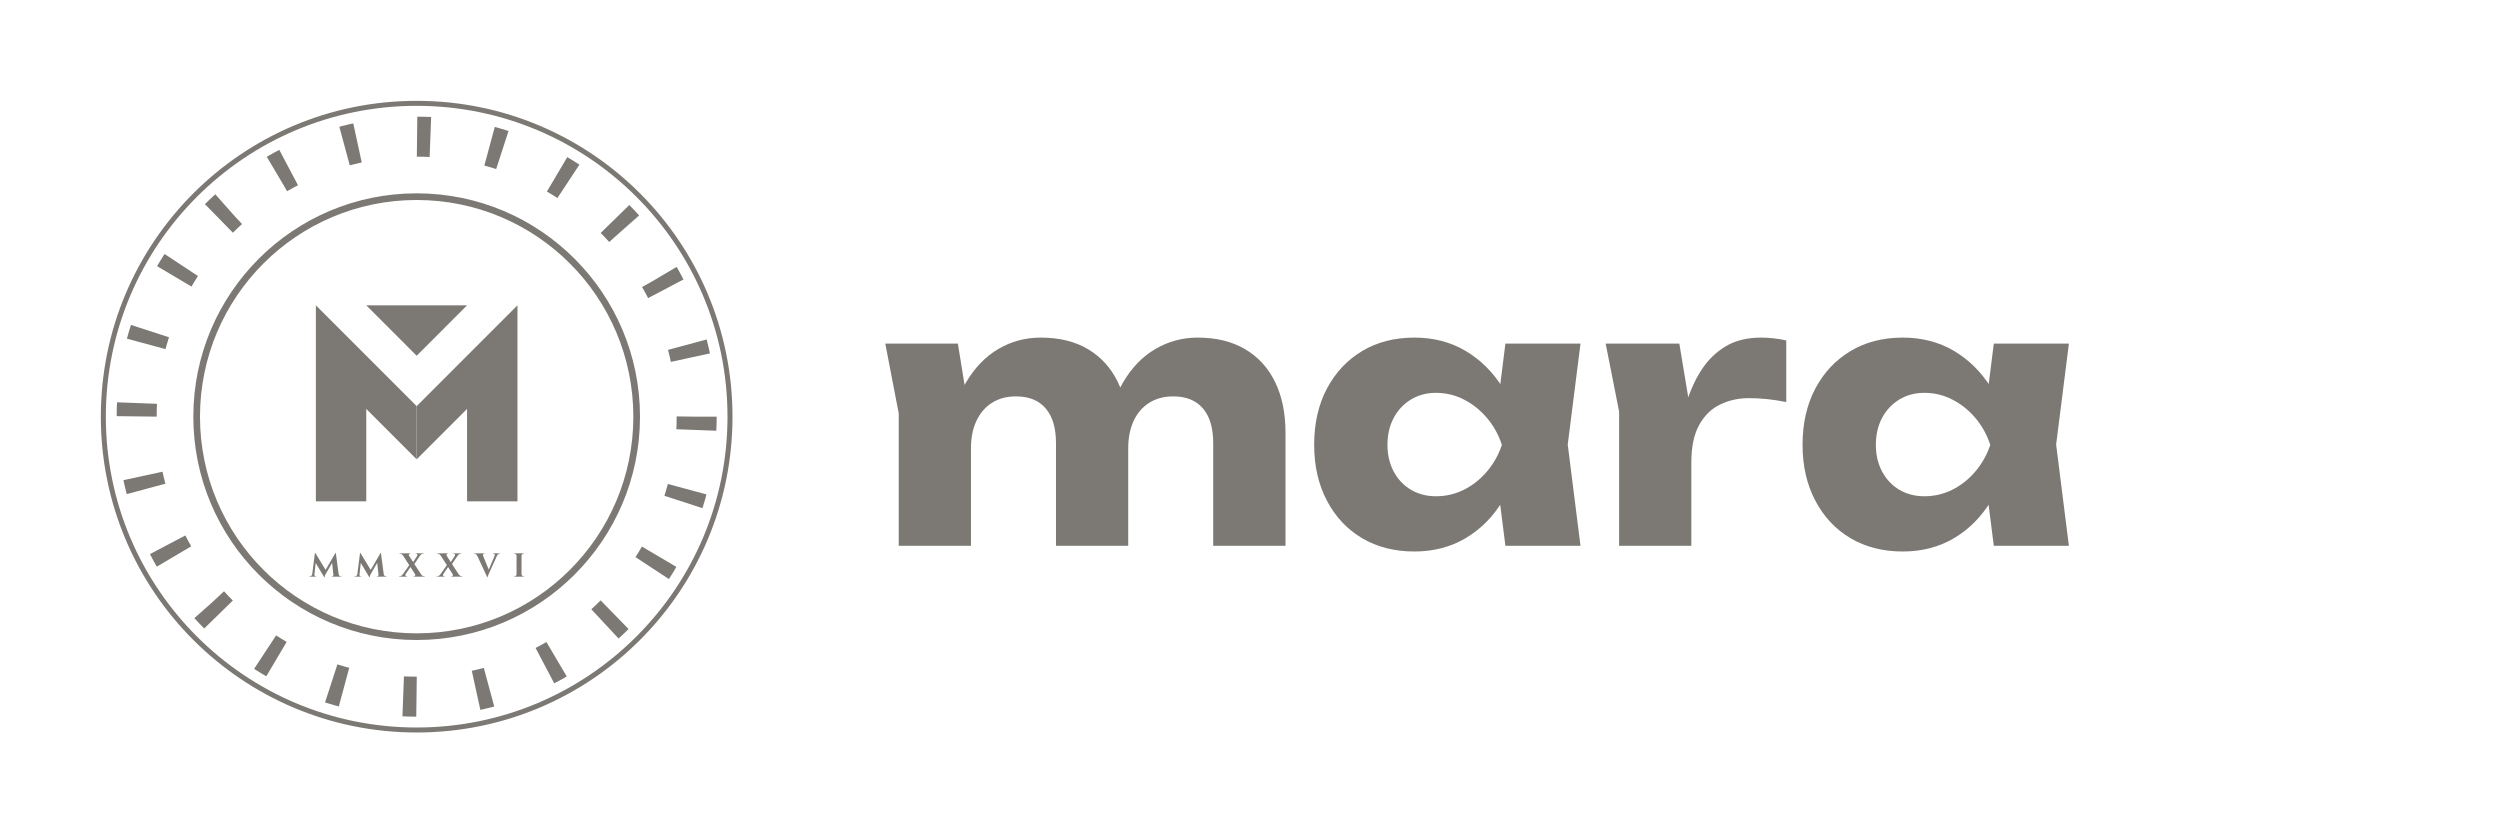
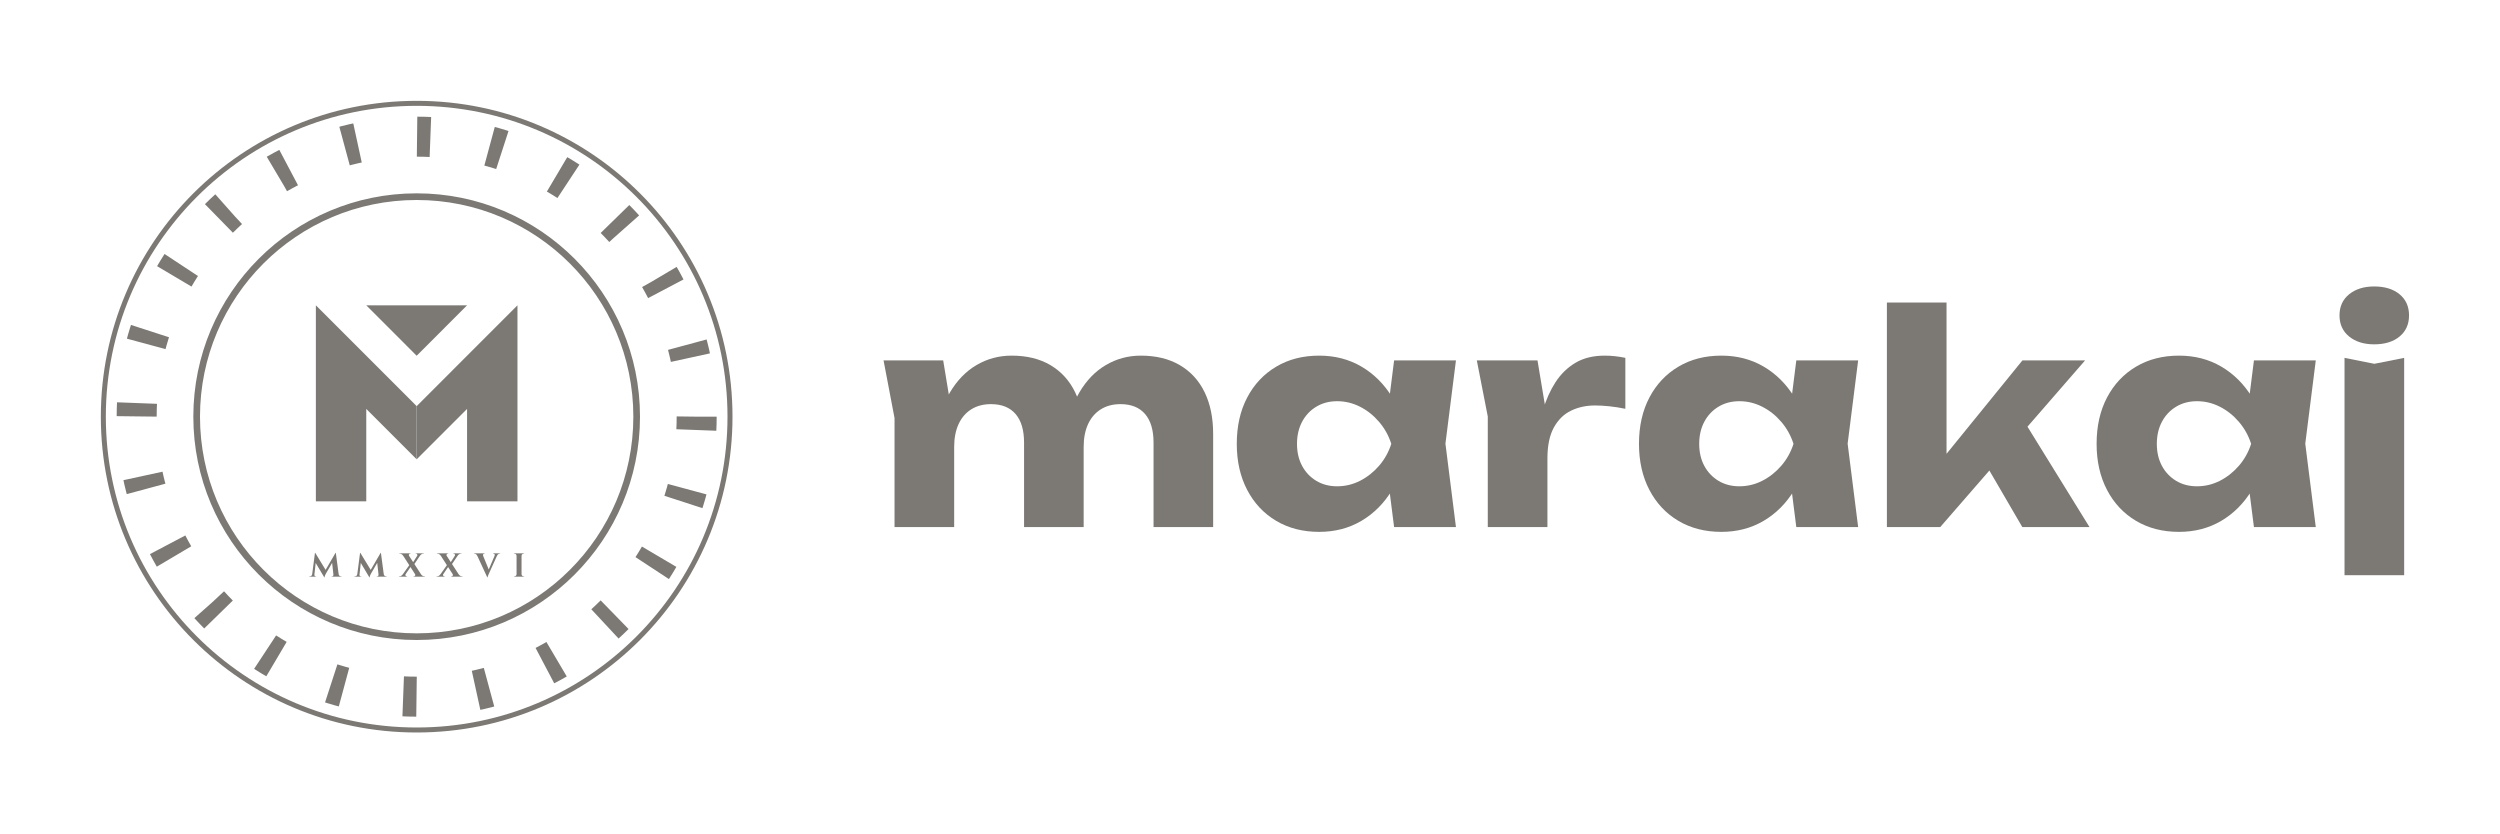
<svg xmlns="http://www.w3.org/2000/svg" xmlns:xlink="http://www.w3.org/1999/xlink" width="1200" height="400" viewBox="0 0 1200 400">
  <defs>
    <g>
      <g id="glyph-0-0">
-         <path d="M 12.484 -11.422 L 12.609 -9.688 L 7.859 -1.438 C 7.859 -1.438 7.801 -1.344 7.688 -1.156 C 7.582 -0.969 7.477 -0.738 7.375 -0.469 C 7.281 -0.207 7.234 0.051 7.234 0.312 L 7.078 0.312 L 6.453 -1.078 Z M 1.625 -1.172 L 1.625 0 L -0.141 0 L -0.141 -0.156 C -0.129 -0.156 -0.082 -0.156 0 -0.156 C 0.07 -0.156 0.109 -0.156 0.109 -0.156 C 0.398 -0.156 0.656 -0.242 0.875 -0.422 C 1.102 -0.598 1.238 -0.848 1.281 -1.172 Z M 2.344 -0.906 C 2.344 -0.895 2.344 -0.883 2.344 -0.875 C 2.344 -0.863 2.344 -0.848 2.344 -0.828 C 2.344 -0.66 2.398 -0.504 2.516 -0.359 C 2.641 -0.211 2.785 -0.141 2.953 -0.141 L 3.219 -0.141 L 3.219 0 L 2.219 0 L 2.219 -0.906 Z M 2.609 -11.422 L 2.75 -11.422 L 3.312 -9.828 L 2.234 0 L 1.141 0 Z M 2.75 -11.422 L 7.984 -2.828 L 7.078 0.312 L 2.344 -7.625 Z M 12.625 -11.422 L 14.141 0 L 11.562 0 L 10.766 -7.359 L 12.484 -11.422 Z M 13.641 -1.172 L 13.984 -1.172 C 14.035 -0.848 14.172 -0.598 14.391 -0.422 C 14.617 -0.242 14.875 -0.156 15.156 -0.156 C 15.156 -0.156 15.195 -0.156 15.281 -0.156 C 15.363 -0.156 15.406 -0.156 15.406 -0.156 L 15.406 0 L 13.641 0 Z M 11.469 -0.906 L 11.578 -0.906 L 11.578 0 L 10.609 0 L 10.609 -0.141 L 10.844 -0.141 C 11.031 -0.141 11.18 -0.211 11.297 -0.359 C 11.41 -0.504 11.469 -0.66 11.469 -0.828 C 11.469 -0.848 11.469 -0.863 11.469 -0.875 C 11.469 -0.883 11.469 -0.895 11.469 -0.906 Z M 11.469 -0.906 " />
+         <path d="M 12.484 -11.422 L 12.609 -9.688 L 7.859 -1.453 C 7.859 -1.453 7.805 -1.359 7.703 -1.172 C 7.598 -0.984 7.492 -0.754 7.391 -0.484 C 7.285 -0.211 7.234 0.055 7.234 0.328 L 7.078 0.328 L 6.453 -1.078 Z M 1.625 -1.172 L 1.625 0 L -0.141 0 L -0.141 -0.156 C -0.129 -0.156 -0.082 -0.156 0 -0.156 C 0.07 -0.156 0.109 -0.156 0.109 -0.156 C 0.398 -0.156 0.656 -0.242 0.875 -0.422 C 1.102 -0.598 1.238 -0.848 1.281 -1.172 Z M 2.328 -0.906 C 2.328 -0.895 2.328 -0.883 2.328 -0.875 C 2.328 -0.863 2.328 -0.848 2.328 -0.828 C 2.328 -0.66 2.391 -0.504 2.516 -0.359 C 2.641 -0.211 2.785 -0.141 2.953 -0.141 L 3.203 -0.141 L 3.203 0 L 2.219 0 L 2.219 -0.906 Z M 2.609 -11.422 L 2.75 -11.422 L 3.312 -9.812 L 2.234 0 L 1.125 0 Z M 2.75 -11.422 L 7.984 -2.828 L 7.078 0.328 L 2.344 -7.625 Z M 12.625 -11.422 L 14.141 0 L 11.578 0 L 10.766 -7.359 L 12.484 -11.422 Z M 13.641 -1.172 L 13.984 -1.172 C 14.035 -0.848 14.172 -0.598 14.391 -0.422 C 14.617 -0.242 14.875 -0.156 15.156 -0.156 C 15.156 -0.156 15.195 -0.156 15.281 -0.156 C 15.363 -0.156 15.406 -0.156 15.406 -0.156 L 15.406 0 L 13.641 0 Z M 11.469 -0.906 L 11.594 -0.906 L 11.594 0 L 10.594 0 L 10.594 -0.141 L 10.844 -0.141 C 11.02 -0.141 11.164 -0.211 11.281 -0.359 C 11.406 -0.504 11.469 -0.66 11.469 -0.828 C 11.469 -0.848 11.469 -0.863 11.469 -0.875 C 11.469 -0.883 11.469 -0.895 11.469 -0.906 Z M 11.469 -0.906 " />
      </g>
      <g id="glyph-0-1">
-         <path d="M 3.719 -11.203 L 10.953 -0.016 L 8.125 -0.016 L 0.906 -11.203 Z M 2.797 -1.156 C 2.703 -1 2.672 -0.844 2.703 -0.688 C 2.742 -0.539 2.828 -0.414 2.953 -0.312 C 3.086 -0.207 3.223 -0.156 3.359 -0.156 C 3.359 -0.156 3.391 -0.156 3.453 -0.156 C 3.523 -0.156 3.562 -0.156 3.562 -0.156 L 3.562 0 L -0.391 0 L -0.391 -0.156 L -0.156 -0.156 C 0.188 -0.156 0.492 -0.25 0.766 -0.438 C 1.047 -0.633 1.273 -0.859 1.453 -1.109 Z M 4.766 -5.797 L 5.547 -5.188 L 2.016 0 L 0.672 0 Z M 7.391 -1.156 L 10.25 -1.094 C 10.426 -0.844 10.656 -0.625 10.938 -0.438 C 11.227 -0.25 11.539 -0.156 11.875 -0.156 L 12.094 -0.156 L 12.094 0 L 6.641 0 L 6.641 -0.156 C 6.641 -0.156 6.672 -0.156 6.734 -0.156 C 6.805 -0.156 6.844 -0.156 6.844 -0.156 C 7.062 -0.156 7.238 -0.258 7.375 -0.469 C 7.52 -0.688 7.523 -0.914 7.391 -1.156 Z M 5.203 -11.203 L 5.203 -11.047 C 5.203 -11.047 5.172 -11.047 5.109 -11.047 C 5.047 -11.047 5.016 -11.047 5.016 -11.047 C 4.867 -11.047 4.734 -10.992 4.609 -10.891 C 4.492 -10.785 4.414 -10.656 4.375 -10.5 C 4.332 -10.344 4.363 -10.191 4.469 -10.047 L 1.609 -10.094 C 1.441 -10.344 1.219 -10.562 0.938 -10.75 C 0.656 -10.945 0.344 -11.047 0 -11.047 L -0.219 -11.047 L -0.219 -11.203 Z M 10.5 -11.203 L 6.625 -5.453 L 5.969 -6.234 L 9.141 -11.203 Z M 11.578 -11.203 L 11.578 -11.047 L 11.359 -11.047 C 11.023 -11.047 10.719 -10.945 10.438 -10.75 C 10.156 -10.562 9.926 -10.344 9.75 -10.094 L 8.406 -10.047 C 8.5 -10.191 8.523 -10.344 8.484 -10.5 C 8.453 -10.656 8.375 -10.785 8.25 -10.891 C 8.133 -10.992 8.004 -11.047 7.859 -11.047 C 7.859 -11.047 7.82 -11.047 7.75 -11.047 C 7.688 -11.047 7.656 -11.047 7.656 -11.047 L 7.641 -11.203 Z M 11.578 -11.203 " />
+         <path d="M 3.703 -11.203 L 10.953 -0.016 L 8.125 -0.016 L 0.906 -11.203 Z M 2.797 -1.156 C 2.703 -1 2.676 -0.844 2.719 -0.688 C 2.758 -0.539 2.844 -0.414 2.969 -0.312 C 3.094 -0.207 3.223 -0.156 3.359 -0.156 C 3.359 -0.156 3.391 -0.156 3.453 -0.156 C 3.523 -0.156 3.562 -0.156 3.562 -0.156 L 3.562 0 L -0.391 0 L -0.391 -0.156 L -0.156 -0.156 C 0.188 -0.156 0.492 -0.25 0.766 -0.438 C 1.035 -0.633 1.266 -0.859 1.453 -1.109 Z M 4.766 -5.781 L 5.547 -5.188 L 2.016 0 L 0.672 0 Z M 7.391 -1.156 L 10.266 -1.094 C 10.422 -0.844 10.645 -0.625 10.938 -0.438 C 11.227 -0.25 11.539 -0.156 11.875 -0.156 L 12.094 -0.156 L 12.094 0 L 6.641 0 L 6.641 -0.156 C 6.641 -0.156 6.672 -0.156 6.734 -0.156 C 6.805 -0.156 6.844 -0.156 6.844 -0.156 C 7.062 -0.156 7.238 -0.258 7.375 -0.469 C 7.52 -0.688 7.523 -0.914 7.391 -1.156 Z M 5.203 -11.203 L 5.203 -11.047 C 5.203 -11.047 5.172 -11.047 5.109 -11.047 C 5.047 -11.047 5.016 -11.047 5.016 -11.047 C 4.867 -11.047 4.734 -10.992 4.609 -10.891 C 4.492 -10.785 4.414 -10.656 4.375 -10.5 C 4.344 -10.344 4.375 -10.191 4.469 -10.047 L 1.625 -10.094 C 1.445 -10.344 1.219 -10.562 0.938 -10.75 C 0.656 -10.945 0.344 -11.047 0 -11.047 L -0.219 -11.047 L -0.219 -11.203 Z M 10.5 -11.203 L 6.625 -5.453 L 5.969 -6.234 L 9.141 -11.203 Z M 11.578 -11.203 L 11.578 -11.047 L 11.359 -11.047 C 11.023 -11.047 10.719 -10.945 10.438 -10.75 C 10.156 -10.562 9.926 -10.344 9.75 -10.094 L 8.406 -10.047 C 8.5 -10.191 8.523 -10.344 8.484 -10.5 C 8.441 -10.656 8.363 -10.785 8.25 -10.891 C 8.133 -10.992 8.004 -11.047 7.859 -11.047 C 7.859 -11.047 7.82 -11.047 7.75 -11.047 C 7.688 -11.047 7.656 -11.047 7.656 -11.047 L 7.656 -11.203 Z M 11.578 -11.203 " />
      </g>
      <g id="glyph-0-2">
-         <path d="M 5.891 0.312 L 0.594 -11.109 L 3.453 -11.109 L 6.859 -2.766 Z M 5.891 0.312 L 5.844 -1.625 L 9.906 -11.156 L 11.062 -11.156 L 6.812 -1.781 C 6.789 -1.719 6.738 -1.598 6.656 -1.422 C 6.582 -1.242 6.492 -1.039 6.391 -0.812 C 6.297 -0.594 6.211 -0.379 6.141 -0.172 C 6.078 0.035 6.039 0.195 6.031 0.312 Z M 9.422 -10.031 C 9.555 -10.352 9.539 -10.602 9.375 -10.781 C 9.207 -10.957 9.02 -11.047 8.812 -11.047 L 8.672 -11.047 L 8.672 -11.203 L 12.094 -11.203 L 12.094 -11.047 C 12.094 -11.047 12.066 -11.047 12.016 -11.047 C 11.973 -11.047 11.953 -11.047 11.953 -11.047 C 11.711 -11.047 11.461 -10.969 11.203 -10.812 C 10.941 -10.656 10.727 -10.395 10.562 -10.031 Z M 3.906 -10.031 L 1.094 -10.031 C 0.914 -10.395 0.695 -10.656 0.438 -10.812 C 0.176 -10.969 -0.07 -11.047 -0.312 -11.047 C -0.312 -11.047 -0.332 -11.047 -0.375 -11.047 C -0.426 -11.047 -0.453 -11.047 -0.453 -11.047 L -0.453 -11.203 L 4.641 -11.203 L 4.641 -11.047 L 4.5 -11.047 C 4.289 -11.047 4.109 -10.957 3.953 -10.781 C 3.805 -10.602 3.789 -10.352 3.906 -10.031 Z M 3.906 -10.031 " />
+         <path d="M 5.891 0.328 L 0.594 -11.109 L 3.453 -11.109 L 6.875 -2.766 Z M 5.891 0.328 L 5.828 -1.641 L 9.891 -11.156 L 11.062 -11.156 L 6.828 -1.781 C 6.797 -1.719 6.738 -1.598 6.656 -1.422 C 6.57 -1.242 6.484 -1.039 6.391 -0.812 C 6.305 -0.594 6.227 -0.379 6.156 -0.172 C 6.094 0.035 6.051 0.203 6.031 0.328 Z M 9.422 -10.031 C 9.555 -10.352 9.539 -10.602 9.375 -10.781 C 9.207 -10.957 9.02 -11.047 8.812 -11.047 L 8.672 -11.047 L 8.672 -11.203 L 12.094 -11.203 L 12.094 -11.047 C 12.094 -11.047 12.066 -11.047 12.016 -11.047 C 11.973 -11.047 11.953 -11.047 11.953 -11.047 C 11.711 -11.047 11.461 -10.969 11.203 -10.812 C 10.941 -10.656 10.727 -10.395 10.562 -10.031 Z M 3.906 -10.031 L 1.078 -10.031 C 0.91 -10.395 0.695 -10.656 0.438 -10.812 C 0.176 -10.969 -0.078 -11.047 -0.328 -11.047 C -0.328 -11.047 -0.348 -11.047 -0.391 -11.047 C -0.43 -11.047 -0.453 -11.047 -0.453 -11.047 L -0.453 -11.203 L 4.641 -11.203 L 4.641 -11.047 L 4.5 -11.047 C 4.301 -11.047 4.125 -10.957 3.969 -10.781 C 3.812 -10.602 3.789 -10.352 3.906 -10.031 Z M 3.906 -10.031 " />
      </g>
      <g id="glyph-0-3">
        <path d="M 4.297 -11.203 L 4.297 0 L 1.906 0 L 1.906 -11.203 Z M 1.953 -1.172 L 1.953 0 L 0.672 0 L 0.672 -0.156 C 0.672 -0.156 0.703 -0.156 0.766 -0.156 C 0.836 -0.156 0.875 -0.156 0.875 -0.156 C 1.156 -0.156 1.395 -0.254 1.594 -0.453 C 1.789 -0.648 1.895 -0.891 1.906 -1.172 Z M 1.953 -10.031 L 1.906 -10.031 C 1.895 -10.312 1.789 -10.551 1.594 -10.75 C 1.395 -10.945 1.156 -11.047 0.875 -11.047 C 0.875 -11.047 0.836 -11.047 0.766 -11.047 C 0.703 -11.047 0.672 -11.047 0.672 -11.047 L 0.672 -11.203 L 1.953 -11.203 Z M 4.25 -1.172 L 4.297 -1.172 C 4.305 -0.891 4.41 -0.648 4.609 -0.453 C 4.805 -0.254 5.047 -0.156 5.328 -0.156 C 5.328 -0.156 5.359 -0.156 5.422 -0.156 C 5.484 -0.156 5.52 -0.156 5.531 -0.156 L 5.531 0 L 4.25 0 Z M 4.25 -10.031 L 4.25 -11.203 L 5.531 -11.203 L 5.531 -11.047 C 5.52 -11.047 5.484 -11.047 5.422 -11.047 C 5.359 -11.047 5.328 -11.047 5.328 -11.047 C 5.047 -11.047 4.805 -10.945 4.609 -10.75 C 4.41 -10.551 4.305 -10.312 4.297 -10.031 Z M 4.25 -10.031 " />
      </g>
      <g id="glyph-1-0">
-         <path d="M 4.938 -97.062 L 39.781 -97.062 L 46.062 -58.312 L 46.062 0 L 11.391 0 L 11.391 -63.578 Z M 79.562 -99.953 C 88.508 -99.953 96.098 -98.082 102.328 -94.344 C 108.566 -90.602 113.328 -85.332 116.609 -78.531 C 119.898 -71.738 121.547 -63.695 121.547 -54.406 L 121.547 0 L 86.875 0 L 86.875 -49.297 C 86.875 -56.555 85.227 -62.109 81.938 -65.953 C 78.656 -69.805 73.895 -71.734 67.656 -71.734 C 63.238 -71.734 59.414 -70.711 56.188 -68.672 C 52.957 -66.641 50.461 -63.754 48.703 -60.016 C 46.941 -56.273 46.062 -51.852 46.062 -46.75 L 35.359 -52.359 C 36.723 -62.672 39.5 -71.367 43.688 -78.453 C 47.883 -85.535 53.07 -90.891 59.25 -94.516 C 65.426 -98.141 72.195 -99.953 79.562 -99.953 Z M 154.875 -99.953 C 163.82 -99.953 171.441 -98.082 177.734 -94.344 C 184.023 -90.602 188.812 -85.332 192.094 -78.531 C 195.383 -71.738 197.031 -63.695 197.031 -54.406 L 197.031 0 L 162.344 0 L 162.344 -49.297 C 162.344 -56.555 160.695 -62.109 157.406 -65.953 C 154.125 -69.805 149.367 -71.734 143.141 -71.734 C 138.723 -71.734 134.895 -70.711 131.656 -68.672 C 128.426 -66.641 125.93 -63.754 124.172 -60.016 C 122.422 -56.273 121.547 -51.852 121.547 -46.75 L 110.844 -52.359 C 112.195 -62.672 114.941 -71.367 119.078 -78.453 C 123.223 -85.535 128.41 -90.891 134.641 -94.516 C 140.867 -98.141 147.613 -99.953 154.875 -99.953 Z M 154.875 -99.953 " />
+         <path d="M 4.109 -80 L 32.734 -80 L 38 -47.984 L 38 0 L 9.375 0 L 9.375 -52.328 Z M 65.578 -82.297 C 72.91 -82.297 79.148 -80.758 84.297 -77.688 C 89.453 -74.613 93.383 -70.27 96.094 -64.656 C 98.801 -59.051 100.156 -52.414 100.156 -44.75 L 100.156 0 L 71.547 0 L 71.547 -40.547 C 71.547 -46.555 70.188 -51.133 67.469 -54.281 C 64.75 -57.438 60.812 -59.016 55.656 -59.016 C 52.02 -59.016 48.867 -58.18 46.203 -56.516 C 43.547 -54.848 41.516 -52.477 40.109 -49.406 C 38.703 -46.332 38 -42.688 38 -38.469 L 29.125 -43.062 C 30.238 -51.613 32.516 -58.797 35.953 -64.609 C 39.398 -70.422 43.68 -74.82 48.797 -77.812 C 53.922 -80.801 59.516 -82.297 65.578 -82.297 Z M 127.594 -82.297 C 134.926 -82.297 141.191 -80.758 146.391 -77.688 C 151.598 -74.613 155.551 -70.27 158.25 -64.656 C 160.957 -59.051 162.312 -52.414 162.312 -44.75 L 162.312 0 L 133.703 0 L 133.703 -40.547 C 133.703 -46.555 132.344 -51.133 129.625 -54.281 C 126.906 -57.438 122.973 -59.016 117.828 -59.016 C 114.18 -59.016 111.031 -58.18 108.375 -56.516 C 105.719 -54.848 103.68 -52.477 102.266 -49.406 C 100.859 -46.332 100.156 -42.688 100.156 -38.469 L 91.281 -43.062 C 92.395 -51.613 94.66 -58.797 98.078 -64.609 C 101.492 -70.422 105.758 -74.82 110.875 -77.812 C 115.988 -80.801 121.562 -82.297 127.594 -82.297 Z M 127.594 -82.297 " />
      </g>
      <g id="glyph-1-1">
-         <path d="M 97.234 0 L 92.812 -35.016 L 97.406 -48.453 L 92.812 -61.875 L 97.234 -97.062 L 133.281 -97.062 L 127.156 -48.625 L 133.281 0 Z M 105.406 -48.453 C 103.812 -38.254 100.66 -29.301 95.953 -21.594 C 91.254 -13.883 85.305 -7.906 78.109 -3.656 C 70.91 0.594 62.723 2.719 53.547 2.719 C 44.023 2.719 35.664 0.594 28.469 -3.656 C 21.281 -7.906 15.645 -13.91 11.562 -21.672 C 7.477 -29.43 5.438 -38.359 5.438 -48.453 C 5.438 -58.766 7.477 -67.773 11.562 -75.484 C 15.645 -83.191 21.281 -89.195 28.469 -93.5 C 35.664 -97.801 44.023 -99.953 53.547 -99.953 C 62.723 -99.953 70.91 -97.828 78.109 -93.578 C 85.305 -89.328 91.285 -83.379 96.047 -75.734 C 100.805 -68.086 103.926 -58.992 105.406 -48.453 Z M 40.625 -48.453 C 40.625 -43.691 41.613 -39.441 43.594 -35.703 C 45.582 -31.961 48.332 -29.039 51.844 -26.938 C 55.363 -24.844 59.391 -23.797 63.922 -23.797 C 68.68 -23.797 73.156 -24.844 77.344 -26.938 C 81.539 -29.039 85.223 -31.961 88.391 -35.703 C 91.566 -39.441 93.953 -43.691 95.547 -48.453 C 93.953 -53.328 91.566 -57.633 88.391 -61.375 C 85.223 -65.113 81.539 -68.055 77.344 -70.203 C 73.156 -72.359 68.68 -73.438 63.922 -73.438 C 59.391 -73.438 55.363 -72.359 51.844 -70.203 C 48.332 -68.055 45.582 -65.113 43.594 -61.375 C 41.613 -57.633 40.625 -53.328 40.625 -48.453 Z M 40.625 -48.453 " />
+         <path d="M 80.047 0 L 76.391 -28.812 L 80.281 -39.953 L 76.391 -50.953 L 80.047 -80 L 109.734 -80 L 104.688 -40.047 L 109.734 0 Z M 86.75 -39.953 C 85.477 -31.484 82.914 -24.078 79.062 -17.734 C 75.207 -11.398 70.297 -6.477 64.328 -2.969 C 58.367 0.539 51.617 2.297 44.078 2.297 C 36.273 2.297 29.398 0.535 23.453 -2.984 C 17.504 -6.516 12.863 -11.461 9.531 -17.828 C 6.195 -24.203 4.531 -31.578 4.531 -39.953 C 4.531 -48.43 6.195 -55.844 9.531 -62.188 C 12.863 -68.531 17.504 -73.469 23.453 -77 C 29.398 -80.531 36.273 -82.297 44.078 -82.297 C 51.617 -82.297 58.367 -80.551 64.328 -77.062 C 70.297 -73.582 75.227 -68.68 79.125 -62.359 C 83.031 -56.047 85.57 -48.578 86.75 -39.953 Z M 33.438 -39.953 C 33.438 -35.973 34.25 -32.457 35.875 -29.406 C 37.508 -26.363 39.781 -23.961 42.688 -22.203 C 45.594 -20.453 48.93 -19.578 52.703 -19.578 C 56.555 -19.578 60.211 -20.453 63.672 -22.203 C 67.129 -23.961 70.176 -26.363 72.812 -29.406 C 75.457 -32.457 77.422 -35.973 78.703 -39.953 C 77.422 -43.93 75.457 -47.457 72.812 -50.531 C 70.176 -53.613 67.129 -56.031 63.672 -57.781 C 60.211 -59.539 56.555 -60.422 52.703 -60.422 C 48.93 -60.422 45.594 -59.539 42.688 -57.781 C 39.781 -56.031 37.508 -53.613 35.875 -50.531 C 34.25 -47.457 33.438 -43.93 33.438 -39.953 Z M 33.438 -39.953 " />
      </g>
      <g id="glyph-1-2">
-         <path d="M 4.938 -97.062 L 40.297 -97.062 L 46.062 -62.391 L 46.062 0 L 11.391 0 L 11.391 -64.438 Z M 91.625 -98.594 L 91.625 -69.016 C 88.227 -69.703 85.023 -70.188 82.016 -70.469 C 79.016 -70.75 76.27 -70.891 73.781 -70.891 C 68.789 -70.891 64.195 -69.895 60 -67.906 C 55.812 -65.926 52.441 -62.672 49.891 -58.141 C 47.336 -53.609 46.062 -47.547 46.062 -39.953 L 39.438 -48.109 C 40.344 -55.141 41.703 -61.742 43.516 -67.922 C 45.328 -74.098 47.789 -79.594 50.906 -84.406 C 54.031 -89.219 57.914 -93.008 62.562 -95.781 C 67.207 -98.562 72.875 -99.953 79.562 -99.953 C 81.488 -99.953 83.469 -99.836 85.5 -99.609 C 87.539 -99.391 89.582 -99.051 91.625 -98.594 Z M 91.625 -98.594 " />
+         <path d="M 4.109 -80 L 33.234 -80 L 38 -51.406 L 38 0 L 9.375 0 L 9.375 -53.062 Z M 75.406 -81.234 L 75.406 -56.781 C 72.676 -57.344 70.07 -57.75 67.594 -58 C 65.113 -58.25 62.852 -58.375 60.812 -58.375 C 56.633 -58.375 52.816 -57.547 49.359 -55.891 C 45.91 -54.242 43.156 -51.551 41.094 -47.812 C 39.031 -44.082 38 -39.113 38 -32.906 L 32.531 -39.672 C 33.238 -45.391 34.332 -50.805 35.812 -55.922 C 37.301 -61.047 39.32 -65.582 41.875 -69.531 C 44.438 -73.477 47.641 -76.594 51.484 -78.875 C 55.336 -81.156 60.004 -82.297 65.484 -82.297 C 67.078 -82.297 68.711 -82.207 70.391 -82.031 C 72.066 -81.852 73.738 -81.586 75.406 -81.234 Z M 75.406 -81.234 " />
+       </g>
+       <g id="glyph-1-3">
+         <path d="M 36.516 -22.875 L 28.672 -25.516 L 72.938 -80 L 103.016 -80 L 33.484 0 L 7.891 0 L 7.891 -107.797 L 36.516 -107.797 Z M 50.156 -39.031 L 71.703 -54.125 L 105.141 0 L 72.891 0 Z M 50.156 -39.031 " />
+       </g>
+       <g id="glyph-1-4">
+         <path d="M 7.891 -81.234 L 22.203 -78.375 L 36.516 -81.234 L 36.516 23.094 L 7.891 23.094 Z M 22.141 -87.719 C 17.203 -87.719 13.191 -88.969 10.109 -91.469 C 7.023 -93.977 5.484 -97.359 5.484 -101.609 C 5.484 -105.867 7.023 -109.25 10.109 -111.75 C 13.191 -114.25 17.203 -115.5 22.141 -115.5 C 27.223 -115.5 31.281 -114.25 34.312 -111.75 C 37.344 -109.25 38.859 -105.867 38.859 -101.609 C 38.859 -97.359 37.344 -93.977 34.312 -91.469 C 31.281 -88.969 27.223 -87.719 22.141 -87.719 Z M 22.141 -87.719 " />
      </g>
    </g>
  </defs>
  <path fill="none" stroke-width="1.5" stroke-linecap="butt" stroke-linejoin="miter" stroke="rgb(48.627%, 47.451%, 45.882%)" stroke-opacity="1" stroke-miterlimit="4" d="M 193.999 100 C 193.999 151.914 151.914 193.999 100 193.999 C 48.086 193.999 6.001 151.914 6.001 100 C 6.001 48.086 48.086 6.001 100 6.001 C 151.914 6.001 193.999 48.086 193.999 100 Z M 193.999 100 " transform="matrix(1.6, 0, 0, 1.6, 40, 40)" />
  <path fill="none" stroke-width="12" stroke-linecap="butt" stroke-linejoin="miter" stroke="rgb(48.627%, 47.451%, 45.882%)" stroke-opacity="1" stroke-dasharray="4 18" stroke-miterlimit="4" d="M 183.999 100 C 183.999 146.392 146.392 183.999 100 183.999 C 53.608 183.999 16.001 146.392 16.001 100 C 16.001 53.608 53.608 16.001 100 16.001 C 146.392 16.001 183.999 53.608 183.999 100 Z M 183.999 100 " transform="matrix(1.6, 0, 0, 1.6, 40, 40)" />
  <path fill="none" stroke-width="2" stroke-linecap="butt" stroke-linejoin="miter" stroke="rgb(48.627%, 47.451%, 45.882%)" stroke-opacity="1" stroke-miterlimit="4" d="M 166.001 100 C 166.001 136.45 136.45 166.001 100 166.001 C 63.55 166.001 33.999 136.45 33.999 100 C 33.999 63.55 63.55 33.999 100 33.999 C 136.45 33.999 166.001 63.55 166.001 100 Z M 166.001 100 " transform="matrix(1.6, 0, 0, 1.6, 40, 40)" />
  <path fill-rule="nonzero" fill="rgb(48.627%, 47.451%, 45.882%)" fill-opacity="1" d="M 151.617 240.641 L 151.617 146.559 L 200 194.945 L 200 220.48 L 175.809 196.289 L 175.809 240.641 Z M 151.617 240.641 " />
  <path fill-rule="nonzero" fill="rgb(48.627%, 47.451%, 45.882%)" fill-opacity="1" d="M 200 194.945 L 248.383 146.559 L 248.383 240.641 L 224.191 240.641 L 224.191 196.289 L 200 220.48 Z M 200 194.945 " />
  <path fill-rule="nonzero" fill="rgb(48.627%, 47.451%, 45.882%)" fill-opacity="1" d="M 175.809 146.559 L 224.191 146.559 L 200 170.754 Z M 175.809 146.559 " />
  <g fill="rgb(48.627%, 47.451%, 45.882%)" fill-opacity="1">
-     <use xlink:href="#glyph-0-0" x="148.566" y="276.801" />
+     <use xlink:href="#glyph-0-0" x="148.57" y="276.801" />
  </g>
  <g fill="rgb(48.627%, 47.451%, 45.882%)" fill-opacity="1">
-     <use xlink:href="#glyph-0-0" x="170.215" y="276.801" />
+     <use xlink:href="#glyph-0-0" x="170.219" y="276.801" />
  </g>
  <g fill="rgb(48.627%, 47.451%, 45.882%)" fill-opacity="1">
-     <use xlink:href="#glyph-0-1" x="191.863" y="276.801" />
+     <use xlink:href="#glyph-0-1" x="191.867" y="276.801" />
  </g>
  <g fill="rgb(48.627%, 47.451%, 45.882%)" fill-opacity="1">
-     <use xlink:href="#glyph-0-1" x="209.926" y="276.801" />
+     <use xlink:href="#glyph-0-1" x="209.93" y="276.801" />
  </g>
  <g fill="rgb(48.627%, 47.451%, 45.882%)" fill-opacity="1">
-     <use xlink:href="#glyph-0-2" x="227.992" y="276.801" />
+     <use xlink:href="#glyph-0-2" x="227.996" y="276.801" />
  </g>
  <g fill="rgb(48.627%, 47.451%, 45.882%)" fill-opacity="1">
-     <use xlink:href="#glyph-0-3" x="246.039" y="276.801" />
+     <use xlink:href="#glyph-0-3" x="246.043" y="276.801" />
  </g>
  <g fill="rgb(48.627%, 47.451%, 45.882%)" fill-opacity="1">
-     <use xlink:href="#glyph-1-0" x="420" y="262" />
+     <use xlink:href="#glyph-1-0" x="420" y="253" />
  </g>
  <g fill="rgb(48.627%, 47.451%, 45.882%)" fill-opacity="1">
-     <use xlink:href="#glyph-1-1" x="625.359" y="262" />
+     <use xlink:href="#glyph-1-1" x="589.121" y="253" />
  </g>
  <g fill="rgb(48.627%, 47.451%, 45.882%)" fill-opacity="1">
-     <use xlink:href="#glyph-1-2" x="765.781" y="262" />
+     <use xlink:href="#glyph-1-2" x="704.762" y="253" />
  </g>
  <g fill="rgb(48.627%, 47.451%, 45.882%)" fill-opacity="1">
-     <use xlink:href="#glyph-1-1" x="859.789" y="262" />
+     <use xlink:href="#glyph-1-1" x="782.18" y="253" />
+   </g>
+   <g fill="rgb(48.627%, 47.451%, 45.882%)" fill-opacity="1">
+     <use xlink:href="#glyph-1-3" x="897.82" y="253" />
+   </g>
+   <g fill="rgb(48.627%, 47.451%, 45.882%)" fill-opacity="1">
+     <use xlink:href="#glyph-1-1" x="1001.84" y="253" />
+   </g>
+   <g fill="rgb(48.627%, 47.451%, 45.882%)" fill-opacity="1">
+     <use xlink:href="#glyph-1-4" x="1117.48" y="253" />
  </g>
</svg>
